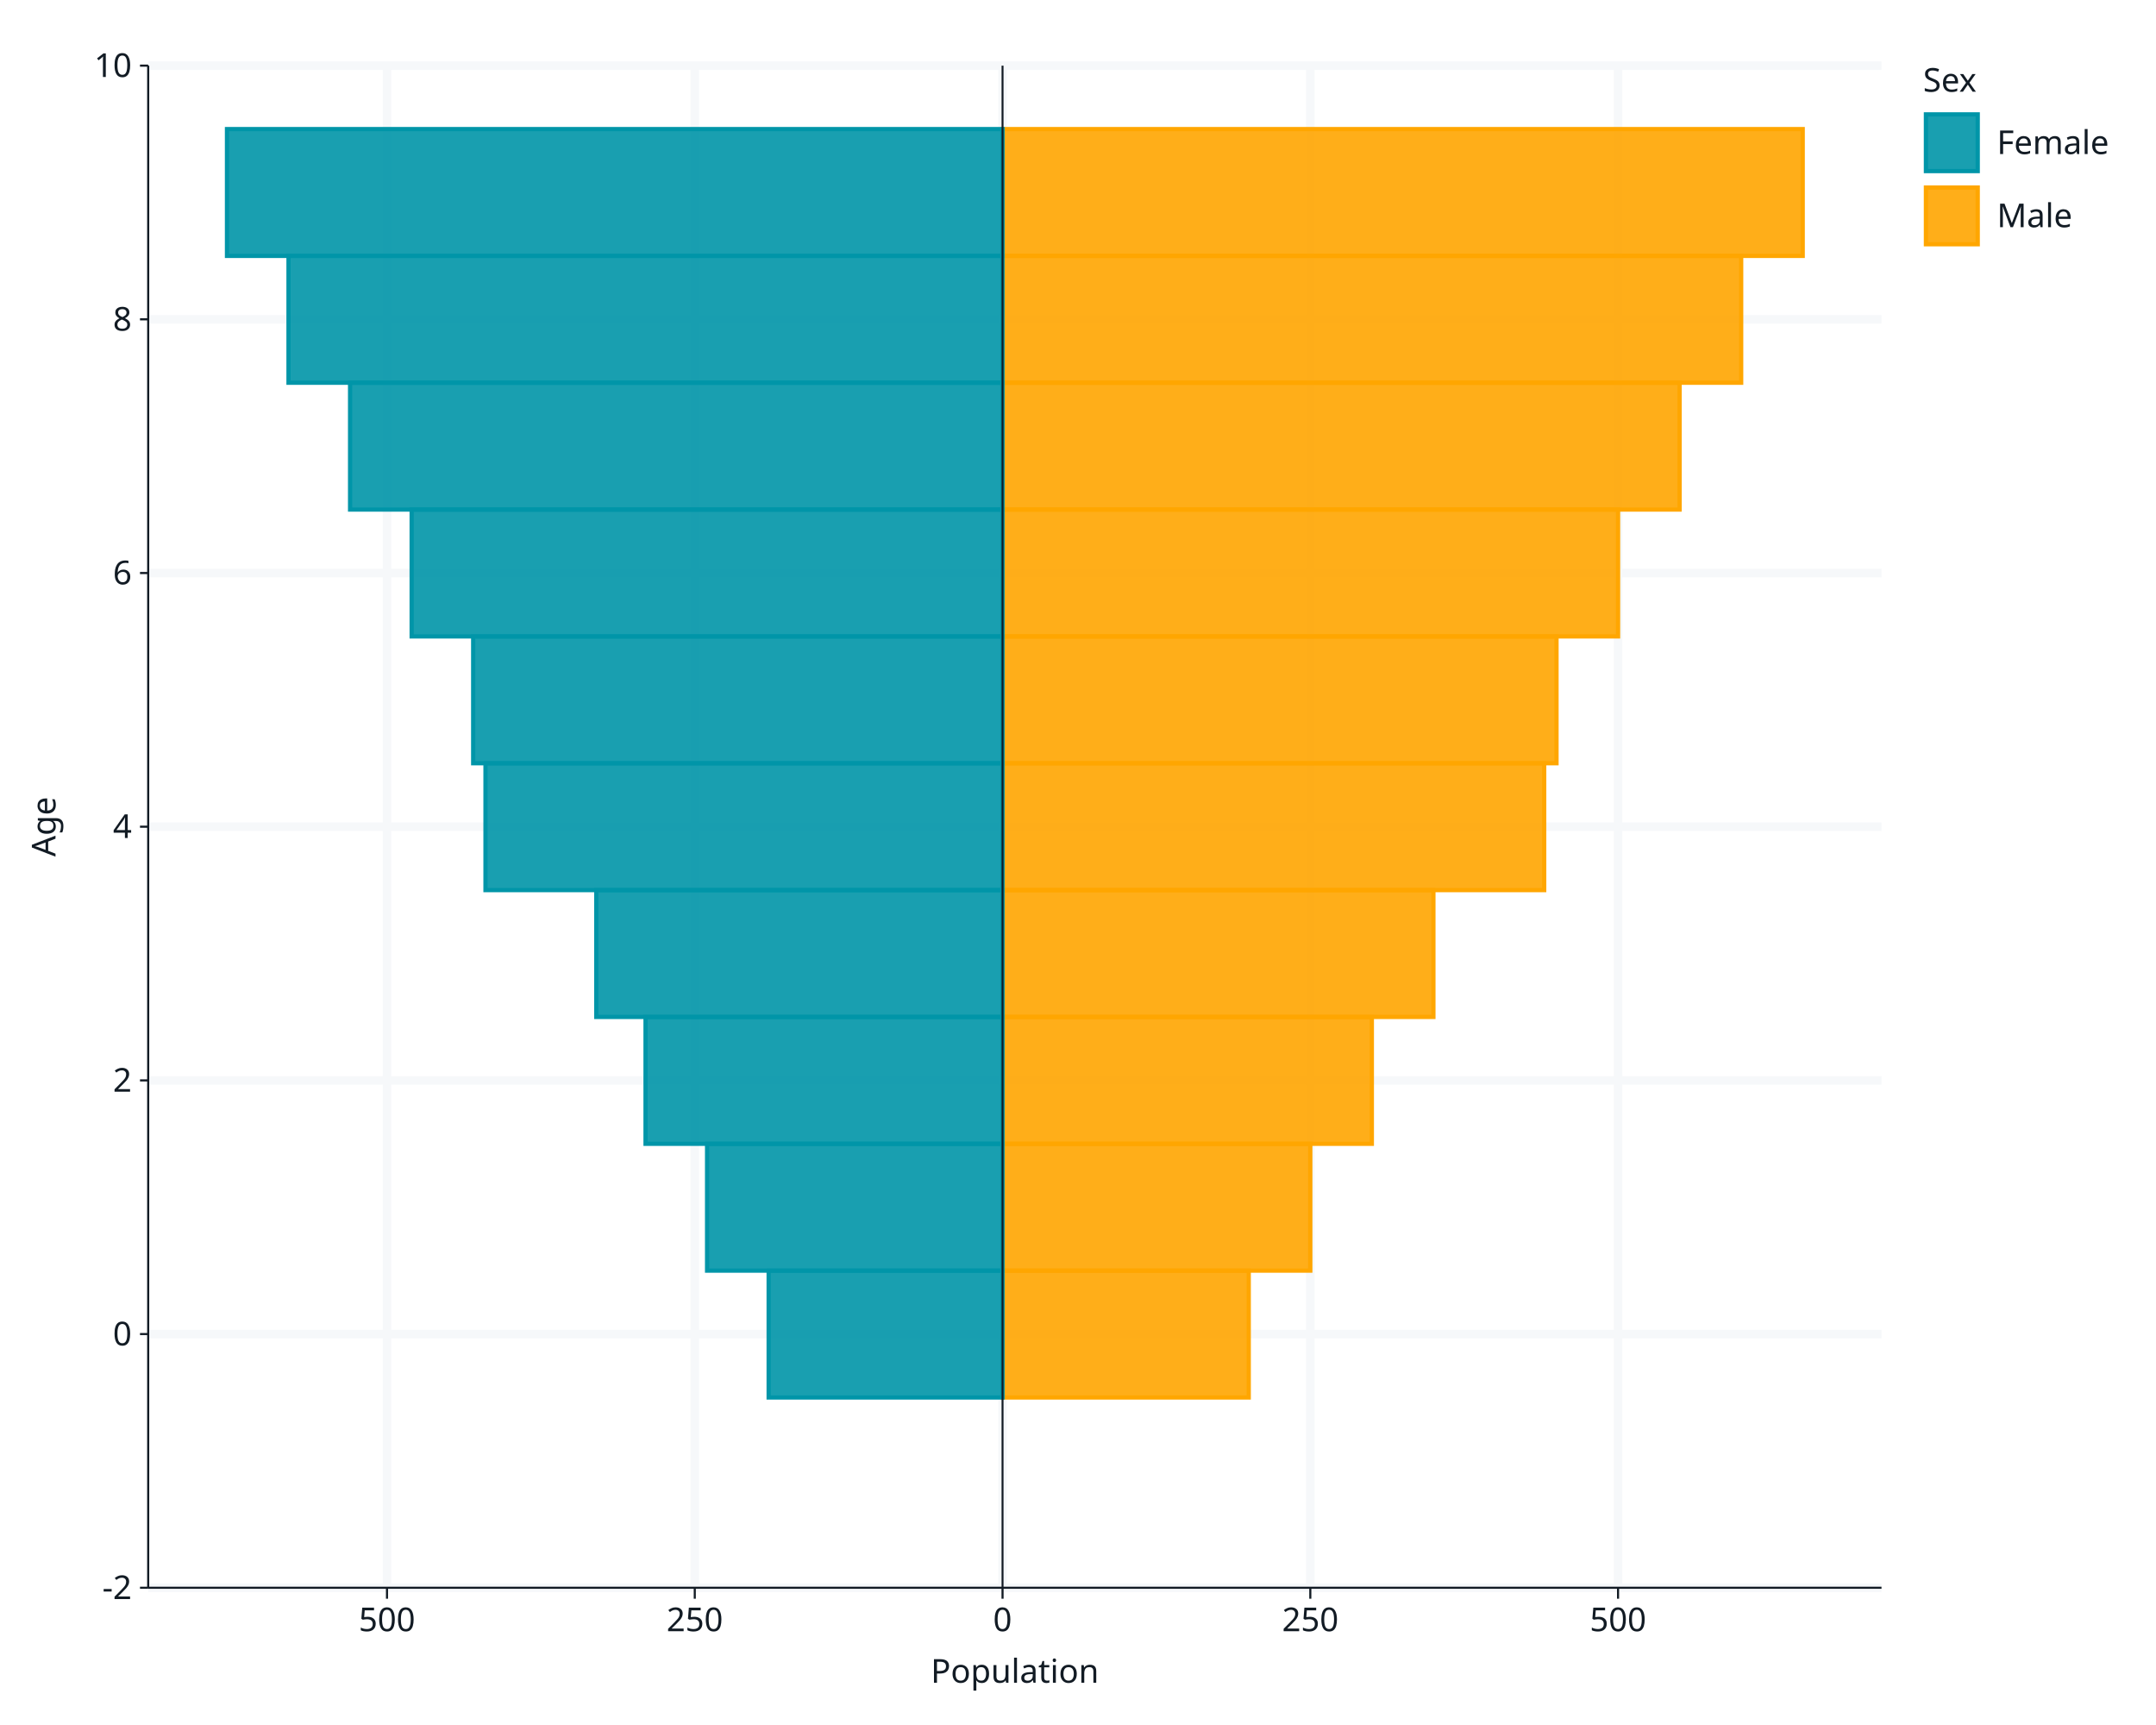
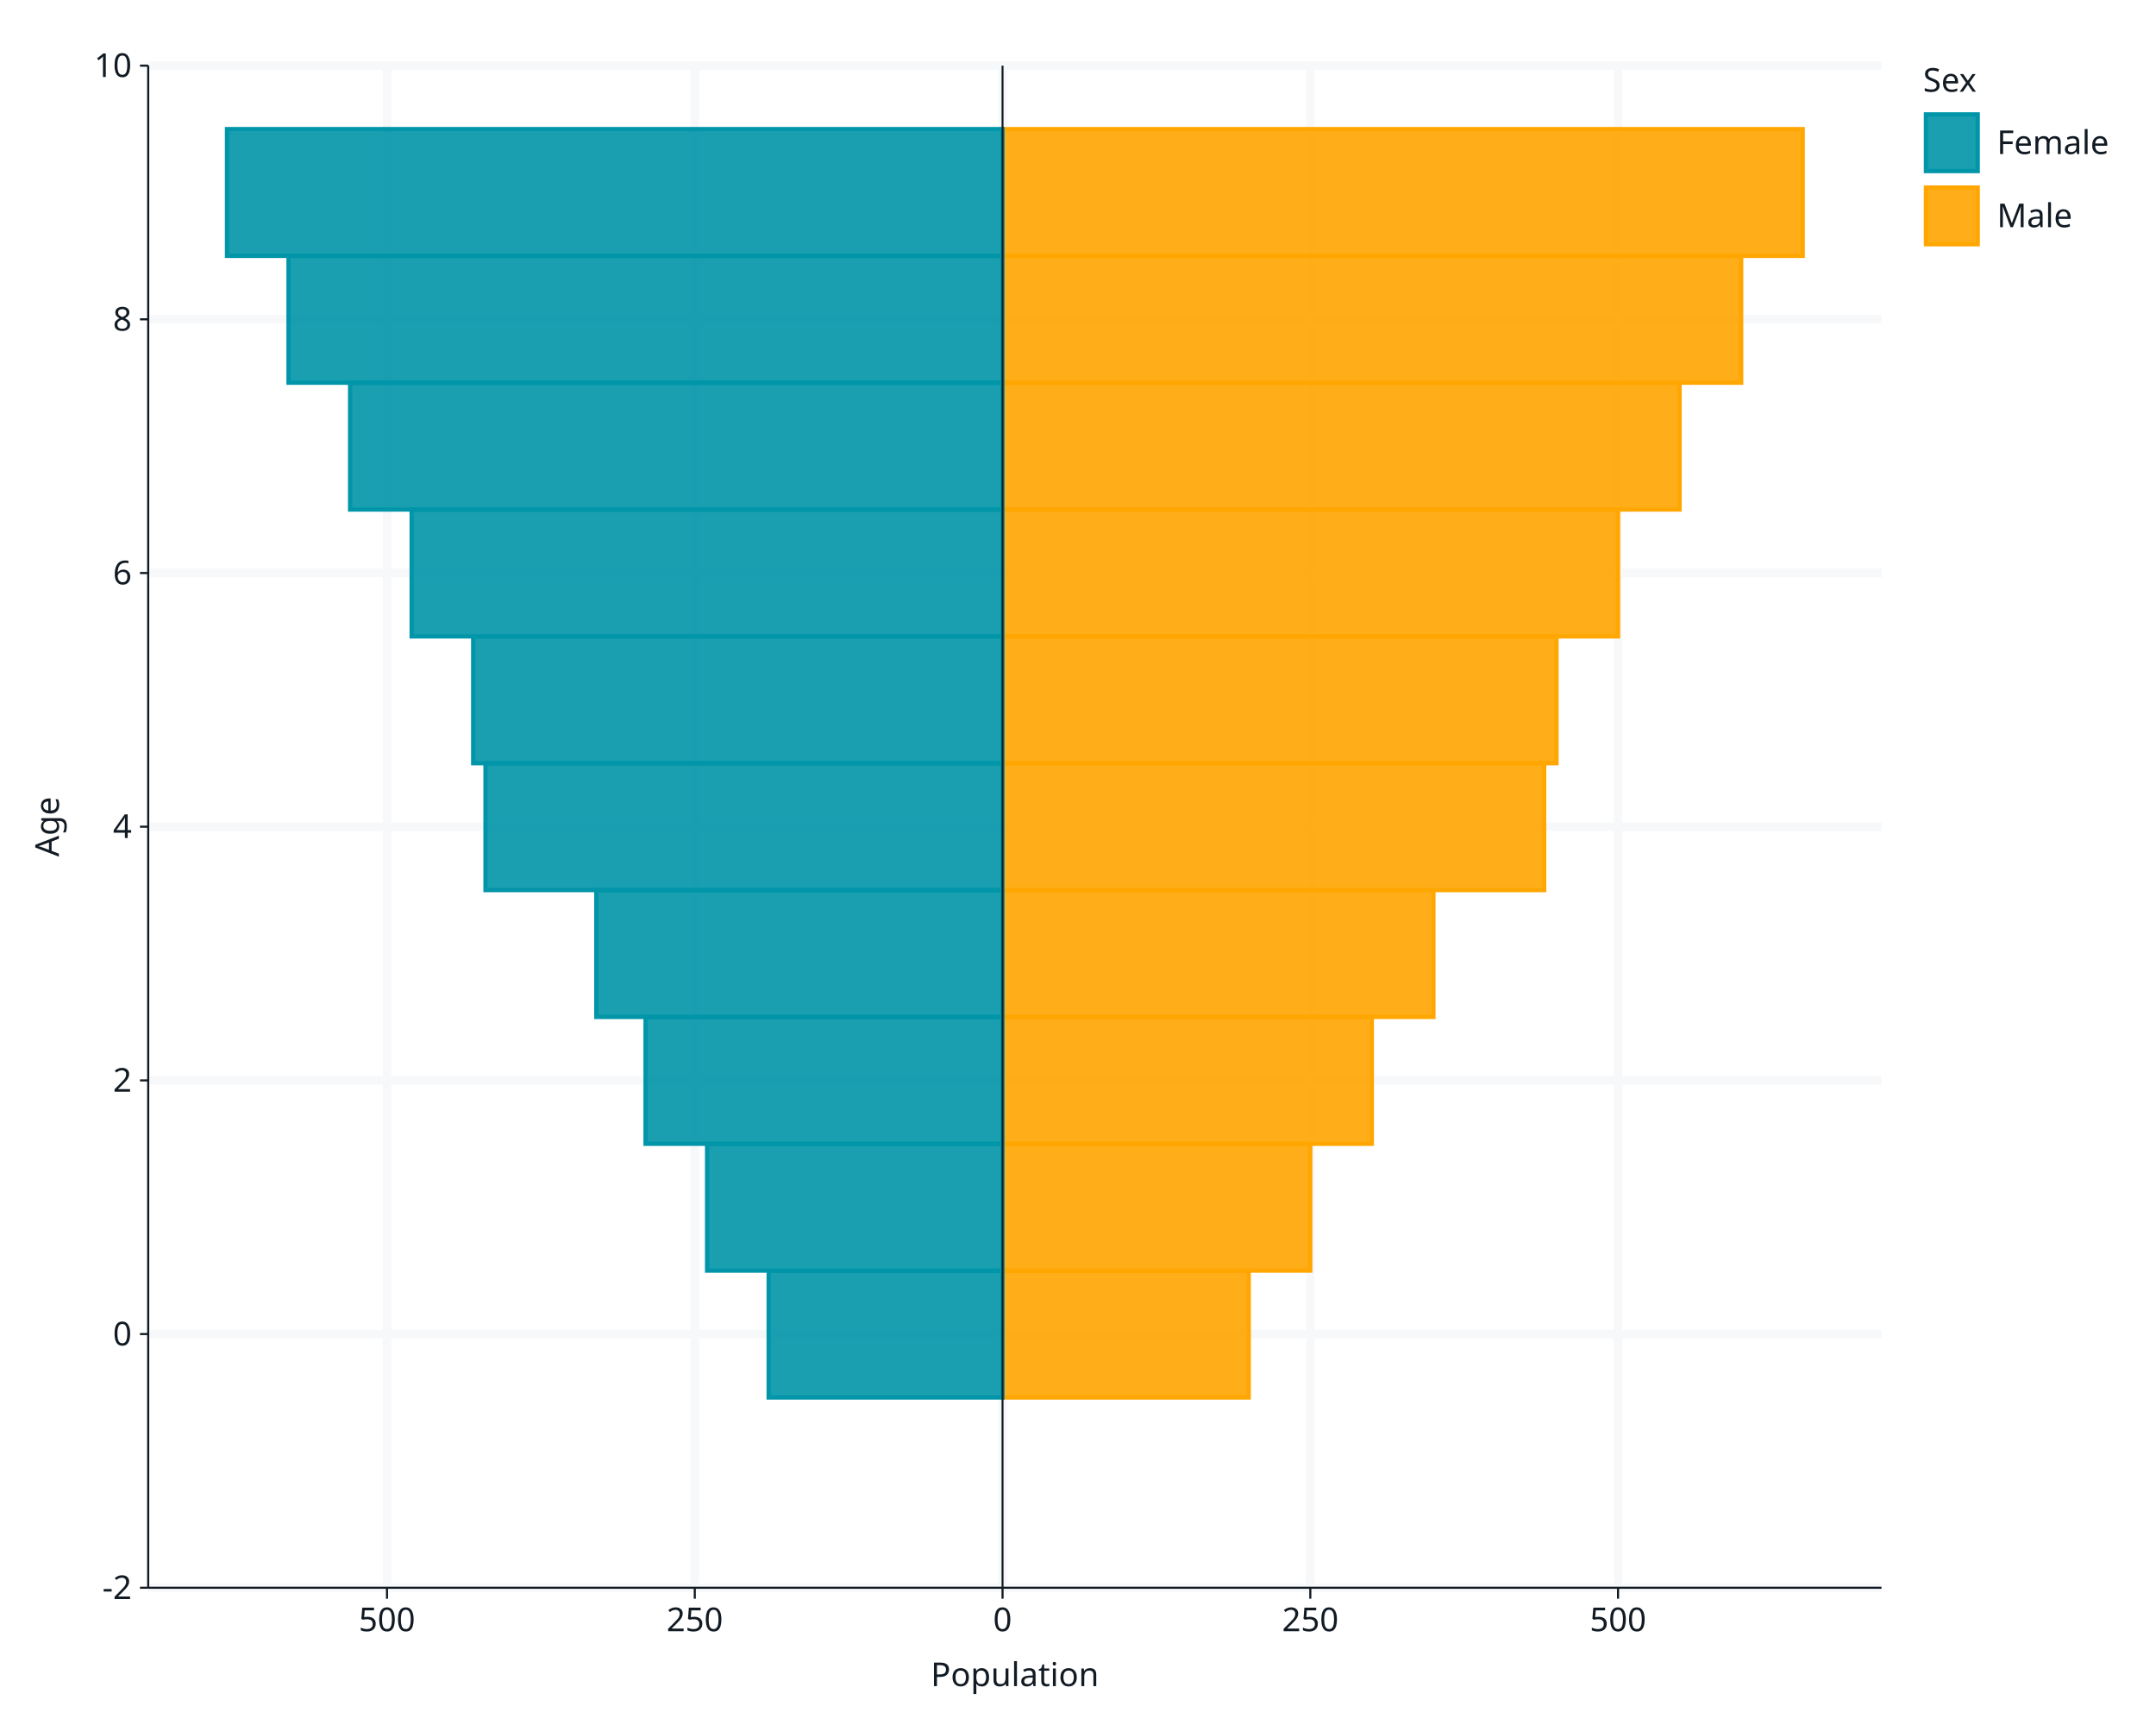
<svg xmlns="http://www.w3.org/2000/svg" class="svglite" data-engine-version="2.0" width="720.00pt" height="576.00pt" viewBox="0 0 720.00 576.00">
  <defs>
    <style type="text/css">
    .svglite line, .svglite polyline, .svglite polygon, .svglite path, .svglite rect, .svglite circle {
      fill: none;
      stroke: #000000;
      stroke-linecap: round;
      stroke-linejoin: round;
      stroke-miterlimit: 10.00;
    }
  </style>
  </defs>
  <rect width="100%" height="100%" style="stroke: none; fill: #FFFFFF;" />
  <defs>
    <clipPath id="cpMC4wMHw3MjAuMDB8MC4wMHw1NzYuMDA=">
      <rect x="0.00" y="0.00" width="720.00" height="576.00" />
    </clipPath>
  </defs>
  <g clip-path="url(#cpMC4wMHw3MjAuMDB8MC4wMHw1NzYuMDA=)">
    <rect x="0" y="0.00" width="720.00" height="576.00" style="stroke-width: 1.07; stroke: #FFFFFF; fill: #FFFFFF;" />
    <rect x="49.49" y="21.92" width="578.85" height="508.26" style="stroke-width: 1.07; stroke: #FFFFFF; fill: #FFFFFF;" />
    <polyline points="49.49,530.17 628.33,530.17 " style="stroke-width: 2.84; stroke: #F6F8FA; stroke-linecap: butt;" />
    <polyline points="49.49,445.46 628.33,445.46 " style="stroke-width: 2.84; stroke: #F6F8FA; stroke-linecap: butt;" />
    <polyline points="49.49,360.76 628.33,360.76 " style="stroke-width: 2.84; stroke: #F6F8FA; stroke-linecap: butt;" />
    <polyline points="49.49,276.05 628.33,276.05 " style="stroke-width: 2.84; stroke: #F6F8FA; stroke-linecap: butt;" />
    <polyline points="49.49,191.34 628.33,191.34 " style="stroke-width: 2.84; stroke: #F6F8FA; stroke-linecap: butt;" />
    <polyline points="49.49,106.63 628.33,106.63 " style="stroke-width: 2.84; stroke: #F6F8FA; stroke-linecap: butt;" />
    <polyline points="49.49,21.92 628.33,21.92 " style="stroke-width: 2.84; stroke: #F6F8FA; stroke-linecap: butt;" />
    <polyline points="129.24,530.17 129.24,21.92 " style="stroke-width: 2.84; stroke: #F6F8FA; stroke-linecap: butt;" />
    <polyline points="232.02,530.17 232.02,21.92 " style="stroke-width: 2.84; stroke: #F6F8FA; stroke-linecap: butt;" />
    <polyline points="334.80,530.17 334.80,21.92 " style="stroke-width: 2.84; stroke: #F6F8FA; stroke-linecap: butt;" />
    <polyline points="437.58,530.17 437.58,21.92 " style="stroke-width: 2.84; stroke: #F6F8FA; stroke-linecap: butt;" />
    <polyline points="540.35,530.17 540.35,21.92 " style="stroke-width: 2.84; stroke: #F6F8FA; stroke-linecap: butt;" />
    <rect x="334.80" y="424.29" width="82.22" height="42.35" style="stroke-width: 1.41; stroke: #FFA600; stroke-linecap: butt; stroke-linejoin: miter; fill: #FFA600; fill-opacity: 0.90;" />
    <rect x="334.80" y="381.93" width="102.78" height="42.35" style="stroke-width: 1.41; stroke: #FFA600; stroke-linecap: butt; stroke-linejoin: miter; fill: #FFA600; fill-opacity: 0.90;" />
    <rect x="334.80" y="339.58" width="123.33" height="42.35" style="stroke-width: 1.41; stroke: #FFA600; stroke-linecap: butt; stroke-linejoin: miter; fill: #FFA600; fill-opacity: 0.90;" />
    <rect x="334.80" y="297.22" width="143.89" height="42.35" style="stroke-width: 1.41; stroke: #FFA600; stroke-linecap: butt; stroke-linejoin: miter; fill: #FFA600; fill-opacity: 0.90;" />
    <rect x="334.80" y="254.87" width="180.89" height="42.35" style="stroke-width: 1.41; stroke: #FFA600; stroke-linecap: butt; stroke-linejoin: miter; fill: #FFA600; fill-opacity: 0.90;" />
    <rect x="334.80" y="212.51" width="185.00" height="42.35" style="stroke-width: 1.41; stroke: #FFA600; stroke-linecap: butt; stroke-linejoin: miter; fill: #FFA600; fill-opacity: 0.90;" />
    <rect x="334.80" y="170.16" width="205.56" height="42.35" style="stroke-width: 1.41; stroke: #FFA600; stroke-linecap: butt; stroke-linejoin: miter; fill: #FFA600; fill-opacity: 0.90;" />
    <rect x="334.80" y="127.80" width="226.11" height="42.35" style="stroke-width: 1.41; stroke: #FFA600; stroke-linecap: butt; stroke-linejoin: miter; fill: #FFA600; fill-opacity: 0.90;" />
    <rect x="334.80" y="85.45" width="246.67" height="42.35" style="stroke-width: 1.41; stroke: #FFA600; stroke-linecap: butt; stroke-linejoin: miter; fill: #FFA600; fill-opacity: 0.90;" />
    <rect x="334.80" y="43.10" width="267.22" height="42.35" style="stroke-width: 1.41; stroke: #FFA600; stroke-linecap: butt; stroke-linejoin: miter; fill: #FFA600; fill-opacity: 0.90;" />
    <rect x="256.69" y="424.29" width="78.11" height="42.35" style="stroke-width: 1.41; stroke: #0095A8; stroke-linecap: butt; stroke-linejoin: miter; fill: #0095A8; fill-opacity: 0.90;" />
    <rect x="236.13" y="381.93" width="98.67" height="42.35" style="stroke-width: 1.41; stroke: #0095A8; stroke-linecap: butt; stroke-linejoin: miter; fill: #0095A8; fill-opacity: 0.90;" />
    <rect x="215.58" y="339.58" width="119.22" height="42.35" style="stroke-width: 1.41; stroke: #0095A8; stroke-linecap: butt; stroke-linejoin: miter; fill: #0095A8; fill-opacity: 0.90;" />
    <rect x="199.13" y="297.22" width="135.67" height="42.35" style="stroke-width: 1.41; stroke: #0095A8; stroke-linecap: butt; stroke-linejoin: miter; fill: #0095A8; fill-opacity: 0.90;" />
    <rect x="162.13" y="254.87" width="172.67" height="42.35" style="stroke-width: 1.41; stroke: #0095A8; stroke-linecap: butt; stroke-linejoin: miter; fill: #0095A8; fill-opacity: 0.90;" />
    <rect x="158.02" y="212.51" width="176.78" height="42.35" style="stroke-width: 1.41; stroke: #0095A8; stroke-linecap: butt; stroke-linejoin: miter; fill: #0095A8; fill-opacity: 0.90;" />
    <rect x="137.47" y="170.16" width="197.33" height="42.35" style="stroke-width: 1.41; stroke: #0095A8; stroke-linecap: butt; stroke-linejoin: miter; fill: #0095A8; fill-opacity: 0.90;" />
    <rect x="116.91" y="127.80" width="217.89" height="42.35" style="stroke-width: 1.41; stroke: #0095A8; stroke-linecap: butt; stroke-linejoin: miter; fill: #0095A8; fill-opacity: 0.90;" />
    <rect x="96.35" y="85.45" width="238.44" height="42.35" style="stroke-width: 1.41; stroke: #0095A8; stroke-linecap: butt; stroke-linejoin: miter; fill: #0095A8; fill-opacity: 0.90;" />
    <rect x="75.80" y="43.10" width="259.00" height="42.35" style="stroke-width: 1.41; stroke: #0095A8; stroke-linecap: butt; stroke-linejoin: miter; fill: #0095A8; fill-opacity: 0.90;" />
    <line x1="334.80" y1="530.17" x2="334.80" y2="21.92" style="stroke-width: 0.65; stroke: #121B24; stroke-linecap: butt;" />
    <polyline points="49.49,530.17 49.49,21.92 " style="stroke-width: 0.70; stroke: #121B24; stroke-linecap: butt;" />
    <text x="44.01" y="533.96" text-anchor="end" style="font-size: 11.00px; fill: #121B24; font-family: sans;" textLength="9.78px" lengthAdjust="spacingAndGlyphs">-2</text>
    <text x="44.01" y="449.25" text-anchor="end" style="font-size: 11.00px; fill: #121B24; font-family: sans;" textLength="6.12px" lengthAdjust="spacingAndGlyphs">0</text>
    <text x="44.01" y="364.54" text-anchor="end" style="font-size: 11.00px; fill: #121B24; font-family: sans;" textLength="6.12px" lengthAdjust="spacingAndGlyphs">2</text>
    <text x="44.01" y="279.83" text-anchor="end" style="font-size: 11.00px; fill: #121B24; font-family: sans;" textLength="6.12px" lengthAdjust="spacingAndGlyphs">4</text>
    <text x="44.01" y="195.12" text-anchor="end" style="font-size: 11.00px; fill: #121B24; font-family: sans;" textLength="6.12px" lengthAdjust="spacingAndGlyphs">6</text>
    <text x="44.01" y="110.41" text-anchor="end" style="font-size: 11.00px; fill: #121B24; font-family: sans;" textLength="6.12px" lengthAdjust="spacingAndGlyphs">8</text>
    <text x="44.01" y="25.70" text-anchor="end" style="font-size: 11.00px; fill: #121B24; font-family: sans;" textLength="12.24px" lengthAdjust="spacingAndGlyphs">10</text>
    <polyline points="46.75,530.17 49.49,530.17 " style="stroke-width: 0.70; stroke: #121B24; stroke-linecap: butt;" />
    <polyline points="46.75,445.46 49.49,445.46 " style="stroke-width: 0.70; stroke: #121B24; stroke-linecap: butt;" />
    <polyline points="46.75,360.76 49.49,360.76 " style="stroke-width: 0.70; stroke: #121B24; stroke-linecap: butt;" />
    <polyline points="46.75,276.05 49.49,276.05 " style="stroke-width: 0.70; stroke: #121B24; stroke-linecap: butt;" />
    <polyline points="46.75,191.34 49.49,191.34 " style="stroke-width: 0.70; stroke: #121B24; stroke-linecap: butt;" />
    <polyline points="46.75,106.63 49.49,106.63 " style="stroke-width: 0.70; stroke: #121B24; stroke-linecap: butt;" />
    <polyline points="46.75,21.92 49.49,21.92 " style="stroke-width: 0.70; stroke: #121B24; stroke-linecap: butt;" />
    <polyline points="49.49,530.17 628.33,530.17 " style="stroke-width: 0.70; stroke: #121B24; stroke-linecap: butt;" />
    <polyline points="129.24,533.83 129.24,530.17 " style="stroke-width: 0.70; stroke: #121B24; stroke-linecap: butt;" />
    <polyline points="232.02,533.83 232.02,530.17 " style="stroke-width: 0.70; stroke: #121B24; stroke-linecap: butt;" />
    <polyline points="334.80,533.83 334.80,530.17 " style="stroke-width: 0.70; stroke: #121B24; stroke-linecap: butt;" />
    <polyline points="437.58,533.83 437.58,530.17 " style="stroke-width: 0.70; stroke: #121B24; stroke-linecap: butt;" />
    <polyline points="540.35,533.83 540.35,530.17 " style="stroke-width: 0.70; stroke: #121B24; stroke-linecap: butt;" />
    <text x="129.24" y="544.68" text-anchor="middle" style="font-size: 11.00px; fill: #121B24; font-family: sans;" textLength="18.35px" lengthAdjust="spacingAndGlyphs">500</text>
    <text x="232.02" y="544.68" text-anchor="middle" style="font-size: 11.00px; fill: #121B24; font-family: sans;" textLength="18.35px" lengthAdjust="spacingAndGlyphs">250</text>
    <text x="334.80" y="544.68" text-anchor="middle" style="font-size: 11.00px; fill: #121B24; font-family: sans;" textLength="6.12px" lengthAdjust="spacingAndGlyphs">0</text>
    <text x="437.58" y="544.68" text-anchor="middle" style="font-size: 11.00px; fill: #121B24; font-family: sans;" textLength="18.35px" lengthAdjust="spacingAndGlyphs">250</text>
    <text x="540.35" y="544.68" text-anchor="middle" style="font-size: 11.00px; fill: #121B24; font-family: sans;" textLength="18.35px" lengthAdjust="spacingAndGlyphs">500</text>
-     <text x="338.91" y="561.88" text-anchor="middle" style="font-size: 11.00px; fill: #121B24; font-family: sans;" textLength="51.99px" lengthAdjust="spacingAndGlyphs">Population</text>
-     <text transform="translate(18.53,276.05) rotate(-90)" text-anchor="middle" style="font-size: 11.00px; fill: #121B24; font-family: sans;" textLength="19.58px" lengthAdjust="spacingAndGlyphs">Age</text>
+     <text x="338.91" y="563.02" text-anchor="middle" style="font-size: 11.00px; fill: #121B24; font-family: sans;" textLength="51.99px" lengthAdjust="spacingAndGlyphs">Population</text>
+     <text transform="translate(19.67,276.05) rotate(-90)" text-anchor="middle" style="font-size: 11.00px; fill: #121B24; font-family: sans;" textLength="19.58px" lengthAdjust="spacingAndGlyphs">Age</text>
    <rect x="634.00" y="21.92" width="64.08" height="68.79" style="stroke-width: 1.07; stroke: #FFFFFF; fill: #FFFFFF;" />
    <text x="642.22" y="30.63" style="font-size: 11.00px; fill: #121B24; font-family: sans;" textLength="18.96px" lengthAdjust="spacingAndGlyphs">Sex</text>
    <rect x="642.22" y="37.25" width="19.18" height="20.81" style="stroke-width: 1.07; stroke: #FFFFFF; fill: #FFFFFF;" />
    <rect x="643.16" y="38.19" width="17.31" height="18.94" style="stroke-width: 1.41; stroke: #0095A8; stroke-linecap: butt; stroke-linejoin: miter; fill: #0095A8; fill-opacity: 0.90;" />
    <rect x="642.22" y="61.68" width="19.18" height="20.81" style="stroke-width: 1.07; stroke: #FFFFFF; fill: #FFFFFF;" />
    <rect x="643.16" y="62.62" width="17.31" height="18.94" style="stroke-width: 1.41; stroke: #FFA600; stroke-linecap: butt; stroke-linejoin: miter; fill: #FFA600; fill-opacity: 0.90;" />
    <text x="666.88" y="51.44" style="font-size: 11.00px; fill: #121B24; font-family: sans;" textLength="36.68px" lengthAdjust="spacingAndGlyphs">Female</text>
    <text x="666.88" y="75.87" style="font-size: 11.00px; fill: #121B24; font-family: sans;" textLength="23.85px" lengthAdjust="spacingAndGlyphs">Male</text>
  </g>
</svg>
